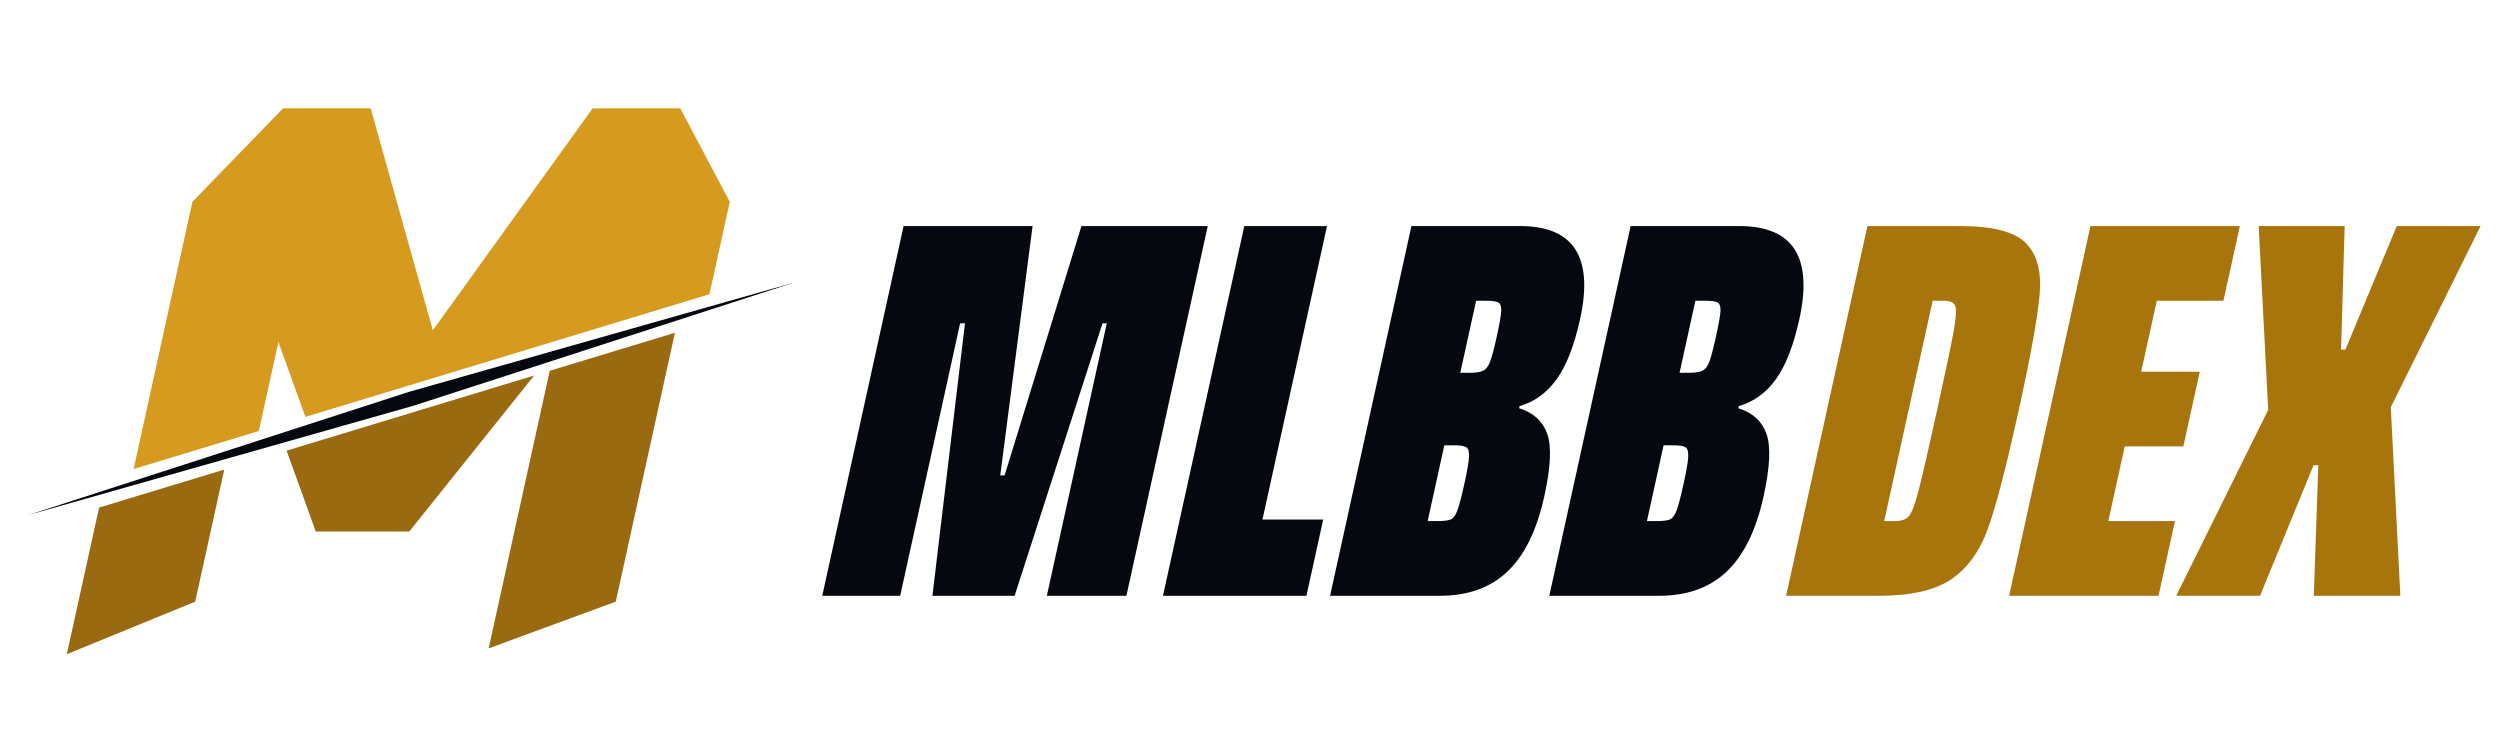
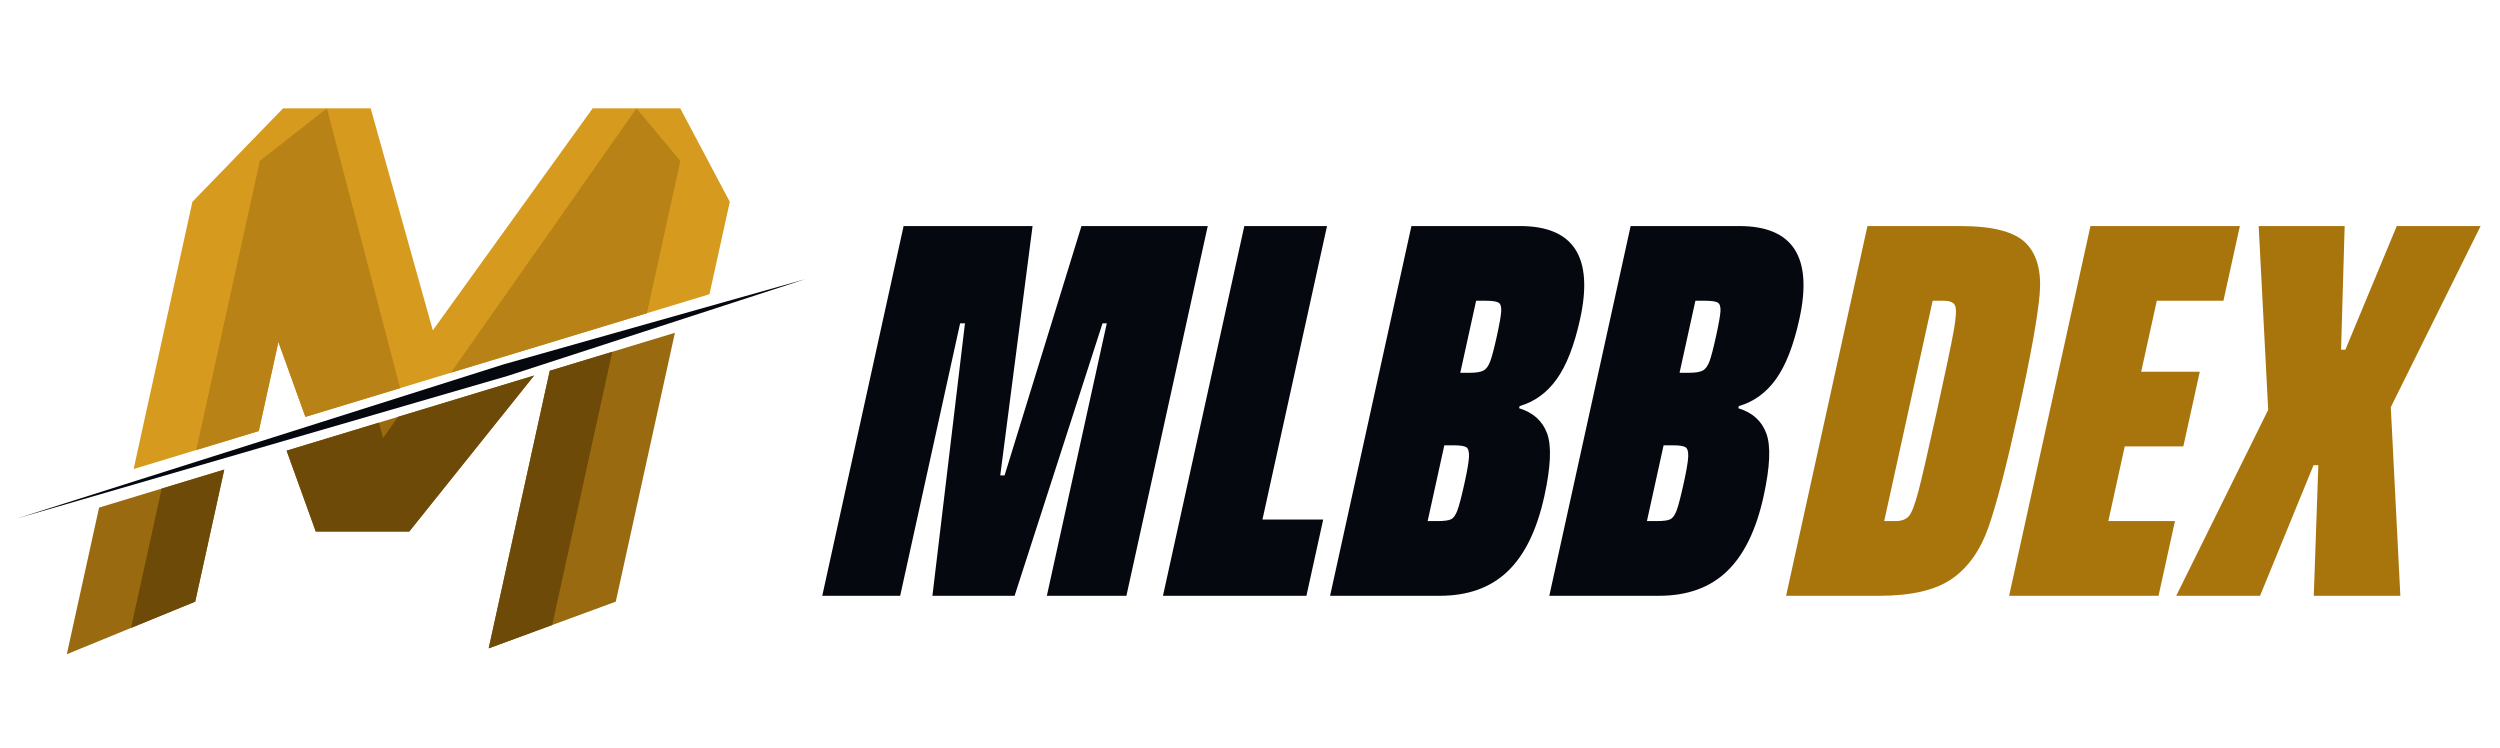
<svg xmlns="http://www.w3.org/2000/svg" viewBox="-18 -14 428 128">
  <defs>
    <clipPath id="ll">
      <polygon points="-483.77,219.44 473.11,-71.04 618.35,407.40 -338.53,697.88" />
    </clipPath>
    <clipPath id="hl">
      <polygon points="-485.11,215.04 471.77,-75.44 326.53,-553.88 -630.35,-263.40" />
    </clipPath>
+     <clipPath id="ml">
+       <polygon points="-6.56,98.00 10.16,22.00 25.68,6.00 40.68,6.00 51.32,44.00 78.68,6.00 93.68,6.00 102.16,22.00 87.42,89.00 65.66,97.00 76.88,46.00 52.06,77.00 36.06,77.00 24.88,46.00 15.42,89.00" />
+     </clipPath>
  </defs>
-   <polygon clip-path="url(#ll)" fill="#9A6A10" points="-6.56,98.00 10.16,22.00 25.68,6.00 40.68,6.00 51.32,44.00 78.68,6.00 93.68,6.00 102.16,22.00 87.42,89.00 65.66,97.00 76.88,46.00 52.06,77.00 36.06,77.00 24.88,46.00 15.42,89.00" />
+   <g clip-path="url(#ll)">
+     <polygon fill="#9A6A10" points="-6.56,98.00 10.16,22.00 25.68,6.00 40.68,6.00 51.32,44.00 78.68,6.00 93.68,6.00 102.16,22.00 87.42,89.00 65.66,97.00 76.88,46.00 52.06,77.00 36.06,77.00 24.88,46.00 15.42,89.00" />
+     <polygon clip-path="url(#ml)" fill="#6E4A08" points="-3.60,130.00 21.70,15.00 33.18,6.00 47.58,61.00 86.18,6.00 93.70,15.00 68.40,130.00" />
+   </g>
  <g transform="translate(4.78 -1.45)">
-     <polygon clip-path="url(#hl)" fill="#D69A1E" points="-6.56,98.00 10.16,22.00 25.68,6.00 40.68,6.00 51.32,44.00 78.68,6.00 93.68,6.00 102.16,22.00 87.42,89.00 65.66,97.00 76.88,46.00 52.06,77.00 36.06,77.00 24.88,46.00 15.42,89.00" />
+     <g clip-path="url(#hl)">
+       <polygon fill="#D69A1E" points="-6.56,98.00 10.16,22.00 25.68,6.00 40.68,6.00 51.32,44.00 78.68,6.00 93.68,6.00 102.16,22.00 87.42,89.00 65.66,97.00 76.88,46.00 52.06,77.00 36.06,77.00 24.88,46.00 15.42,89.00" />
+       <polygon clip-path="url(#ml)" fill="#B98216" points="-3.60,130.00 21.70,15.00 33.18,6.00 47.58,61.00 86.18,6.00 93.70,15.00 68.40,130.00" />
+     </g>
  </g>
-   <polygon fill="#06080F" points="-13.18,74.18 52.76,55.47 117.96,34.37 52.03,53.08" />
+   <polygon fill="#06080F" points="-15.09,74.76 68.89,50.36 119.87,33.79 68.28,48.36" />
  <g transform="translate(128 0) matrix(1 0 -0.22 1 11 0)">
    <path fill="#06080F" d="M55.20 88L41.58 88L41.58 41.36L40.85 41.36L36.06 88L21.99 88L17.30 41.36L16.47 41.36L16.47 88L3.13 88L3.13 24.70L25.21 24.70L29.07 67.39L29.81 67.39L33.58 24.70L55.20 24.70L55.20 88ZM86.02 88L61.46 88L61.46 24.70L75.62 24.70L75.62 74.94L86.02 74.94L86.02 88ZM90.07 88L90.07 24.70L108.65 24.70Q122.45 24.70 122.45 40.62L122.45 40.62Q122.45 47.43 120.70 50.92Q118.96 54.42 115.37 55.52L115.37 55.52L115.37 55.89Q119.23 57.00 121.12 60.22Q123.00 63.44 123.00 70.98L123.00 70.98Q123.00 79.63 119.55 83.81Q116.10 88 108.84 88L108.84 88L90.07 88ZM105.62 49.82Q107.18 49.82 107.82 49.45Q108.47 49.08 108.65 47.89Q108.84 46.69 108.84 43.66L108.84 43.66Q108.84 40.44 108.65 39.29Q108.47 38.14 107.87 37.81Q107.27 37.49 105.62 37.49L105.62 37.49L103.96 37.49L103.96 49.82L105.62 49.82ZM105.62 75.21Q107.36 75.21 107.92 74.89Q108.47 74.57 108.65 73.37Q108.84 72.18 108.84 68.68L108.84 68.68Q108.84 65.46 108.61 64.17Q108.38 62.88 107.78 62.56Q107.18 62.24 105.62 62.24L105.62 62.24L103.96 62.24L103.96 75.21L105.62 75.21ZM127.60 88L127.60 24.70L146.19 24.70Q159.99 24.70 159.99 40.62L159.99 40.62Q159.99 47.43 158.24 50.92Q156.49 54.42 152.90 55.52L152.90 55.52L152.90 55.89Q156.77 57.00 158.65 60.22Q160.54 63.44 160.54 70.98L160.54 70.98Q160.54 79.63 157.09 83.81Q153.64 88 146.37 88L146.37 88L127.60 88ZM143.15 49.82Q144.72 49.82 145.36 49.45Q146.00 49.08 146.19 47.89Q146.37 46.69 146.37 43.66L146.37 43.66Q146.37 40.44 146.19 39.29Q146.00 38.14 145.41 37.81Q144.81 37.49 143.15 37.49L143.15 37.49L141.50 37.49L141.50 49.82L143.15 49.82ZM143.15 75.21Q144.90 75.21 145.45 74.89Q146.00 74.57 146.19 73.37Q146.37 72.18 146.37 68.68L146.37 68.68Q146.37 65.46 146.14 64.17Q145.91 62.88 145.31 62.56Q144.72 62.24 143.15 62.24L143.15 62.24L141.50 62.24L141.50 75.21L143.15 75.21Z" />
    <path fill="#A8740C" d="M168.14 88L168.14 24.70L184.06 24.70Q192.34 24.70 195.88 27.60Q199.42 30.50 200.20 36.43Q200.98 42.37 200.98 56.35L200.98 56.35Q200.98 70.34 200.20 76.27Q199.42 82.20 195.88 85.10Q192.34 88 184.06 88L184.06 88L168.14 88ZM182.12 75.21L184.06 75.21Q185.62 75.21 186.17 74.34Q186.72 73.46 186.86 70.01Q187 66.56 187 56.35L187 56.35Q187 46.14 186.86 42.69Q186.72 39.24 186.17 38.37Q185.62 37.49 184.06 37.49L184.06 37.49L182.12 37.49L182.12 75.21ZM231.90 88L206.32 88L206.32 24.70L231.90 24.70L231.90 37.49L220.49 37.49L220.49 49.64L230.52 49.64L230.52 62.42L220.49 62.42L220.49 75.21L231.90 75.21L231.90 88ZM273.30 88L258.48 88L254.34 65.64L253.52 65.64L249.28 88L234.93 88L243.67 56.17L235.12 24.70L249.84 24.70L253.88 45.86L254.62 45.86L258.76 24.70L273.11 24.70L264.56 55.71L273.30 88Z" />
  </g>
</svg>
